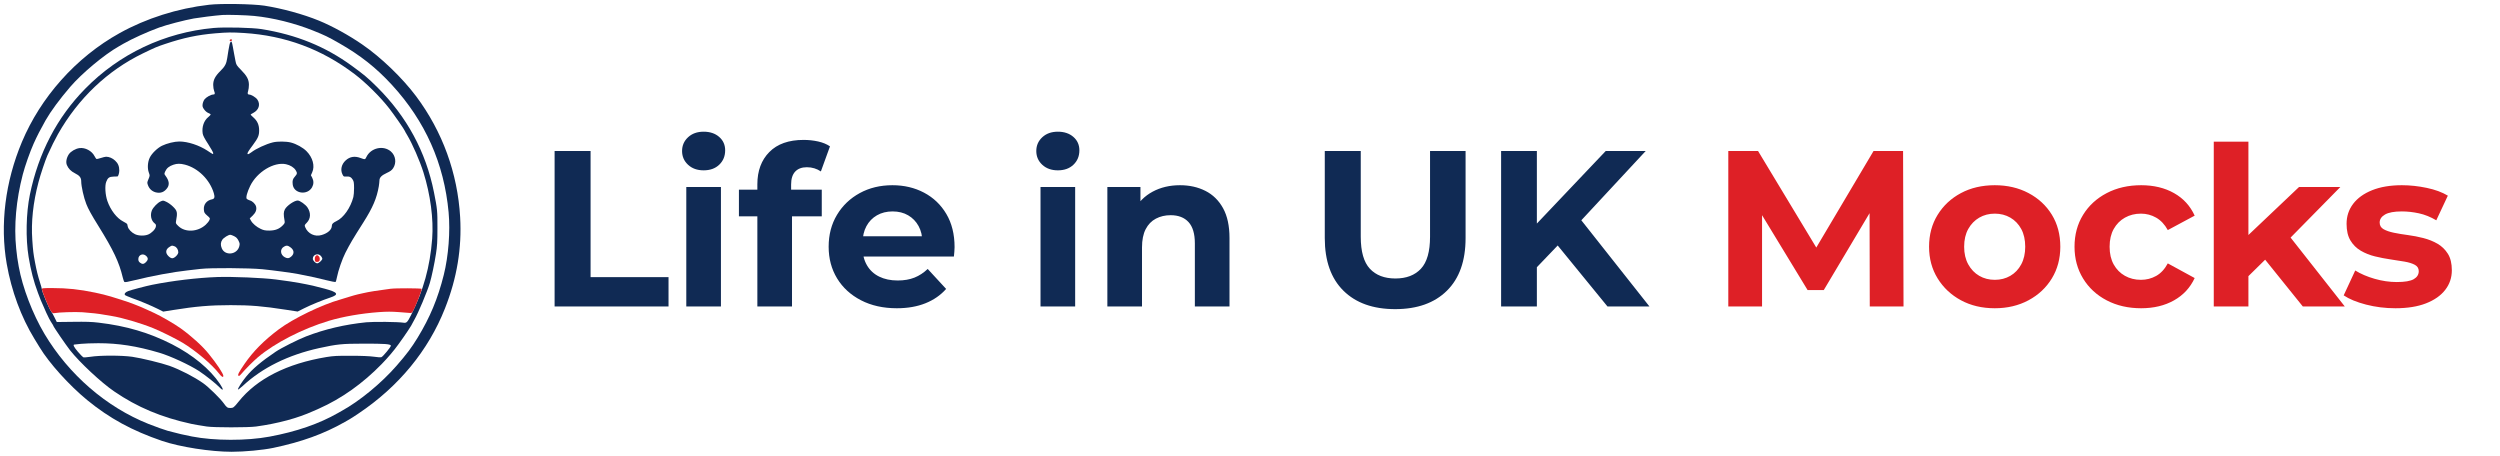
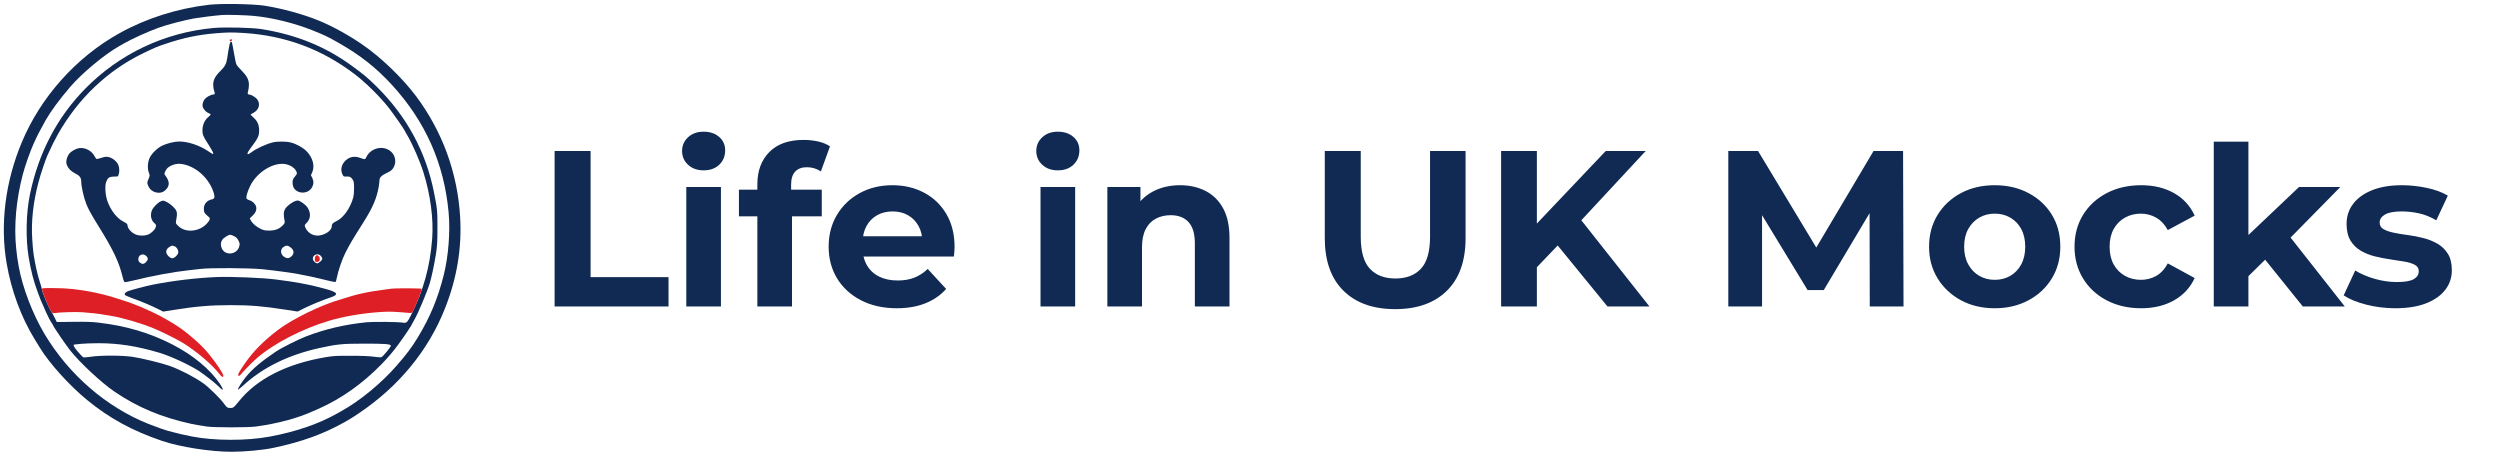
<svg xmlns="http://www.w3.org/2000/svg" viewBox="0 0 3940 718">
  <g transform="translate(0,718) scale(0.1,-0.1)" fill="#102A54" fill-rule="evenodd">
    <path d="M3295 7105 c-497 -57 -991 -214 -1410 -447 -341 -189 -656 -443 -922 -742 -261 -293 -470 -623 -617 -972 -264 -628 -348 -1305 -240 -1923 75 -427 227 -838 436 -1180 22 -36 59 -97 82 -134 150 -249 465 -598 751 -833 351 -287 706 -481 1180 -643 280 -95 764 -171 1096 -171 205 0 490 27 654 61 448 94 797 220 1128 408 20 11 53 30 72 41 20 11 84 52 143 92 634 424 1103 993 1365 1658 189 477 267 950 239 1437 -40 695 -278 1349 -694 1906 -219 292 -556 616 -853 819 -211 145 -470 287 -677 372 -251 103 -586 194 -863 237 -182 27 -683 36 -870 14z m710 -176 c295 -29 634 -113 925 -229 192 -77 237 -99 416 -201 336 -192 580 -385 830 -656 527 -574 823 -1239 894 -2008 28 -304 -2 -691 -76 -987 -93 -373 -217 -670 -414 -993 -98 -159 -164 -248 -331 -440 -239 -274 -580 -555 -864 -711 -11 -6 -38 -21 -60 -34 -298 -170 -656 -293 -1075 -371 -364 -68 -871 -67 -1225 2 -133 26 -206 43 -380 89 -46 12 -188 63 -305 109 -664 265 -1255 776 -1638 1417 -188 316 -347 731 -407 1064 -21 119 -27 159 -40 285 -37 356 -1 762 104 1165 34 132 114 359 172 488 52 116 107 223 187 365 82 144 224 336 388 527 187 217 537 509 768 640 20 11 53 30 73 42 136 78 377 187 561 254 117 43 402 117 547 143 100 17 323 45 450 55 74 6 385 -3 500 -15z" />
    <path d="M3365 6739 c-772 -71 -1484 -408 -2023 -958 -443 -451 -735 -1011 -871 -1668 -60 -291 -68 -692 -20 -983 35 -213 80 -386 147 -565 44 -117 50 -132 86 -210 18 -38 39 -86 46 -105 17 -42 66 -135 92 -172 10 -14 18 -29 18 -32 0 -13 199 -303 264 -386 150 -191 492 -510 696 -649 362 -248 743 -408 1215 -511 50 -11 135 -25 245 -42 113 -17 652 -17 775 0 346 48 652 130 902 243 24 10 64 28 91 40 355 158 689 395 987 701 102 105 187 205 266 314 99 134 219 316 219 329 0 2 14 28 31 57 57 97 203 443 243 578 29 96 74 310 97 460 19 121 23 188 23 405 1 274 -2 301 -55 566 -127 636 -426 1189 -894 1655 -149 148 -209 198 -403 339 -415 302 -872 488 -1418 576 -148 24 -585 34 -759 18z m480 -79 c650 -41 1224 -254 1741 -646 175 -132 412 -366 550 -545 73 -94 244 -340 244 -352 0 -3 17 -34 38 -68 80 -133 197 -401 255 -584 110 -350 162 -737 138 -1048 -34 -442 -137 -813 -334 -1205 -56 -111 -70 -125 -116 -118 -85 14 -471 18 -587 7 -336 -34 -654 -108 -951 -223 -126 -49 -391 -182 -478 -241 -228 -154 -366 -271 -466 -393 -66 -81 -129 -179 -129 -202 0 -7 35 19 78 58 307 285 714 486 1202 594 278 61 362 70 690 70 347 1 440 -6 440 -33 0 -20 -120 -165 -147 -179 -11 -6 -56 -4 -118 6 -66 9 -188 15 -360 15 -223 1 -279 -2 -390 -20 -626 -104 -1098 -344 -1384 -702 -74 -93 -85 -101 -131 -101 -45 0 -57 8 -104 74 -56 78 -241 259 -326 318 -141 99 -360 212 -530 273 -122 43 -445 122 -585 142 -169 24 -513 24 -660 0 -56 -9 -106 -12 -114 -7 -8 4 -46 43 -83 86 -64 75 -83 114 -55 114 6 0 53 5 102 11 50 5 173 10 275 10 315 0 603 -44 960 -150 174 -51 479 -192 630 -291 102 -68 265 -197 319 -254 66 -68 69 -38 7 54 -156 233 -427 456 -755 624 -357 182 -721 290 -1157 341 -105 13 -203 16 -399 13 l-260 -3 -35 71 c-19 39 -44 84 -56 100 -33 46 -144 312 -144 344 0 10 -13 57 -29 106 -34 108 -54 186 -80 324 -24 126 -31 183 -42 348 -20 284 12 587 98 912 30 116 107 345 140 420 61 136 119 252 166 335 321 566 782 1004 1342 1275 199 96 216 103 350 148 287 96 508 143 790 167 195 16 257 17 450 5z" />
    <path d="M3633 6518 c-6 -7 -13 -26 -16 -43 -3 -16 -10 -57 -17 -90 -6 -33 -15 -87 -19 -120 -13 -89 -34 -131 -106 -202 -84 -83 -115 -143 -115 -221 0 -33 7 -76 15 -96 17 -41 13 -56 -16 -56 -35 0 -109 -42 -136 -76 -14 -20 -27 -52 -30 -77 -4 -35 0 -49 26 -84 18 -25 44 -46 65 -54 20 -7 36 -18 36 -24 0 -5 -16 -22 -35 -38 -72 -57 -106 -157 -91 -260 5 -33 29 -79 87 -168 43 -67 79 -131 79 -141 0 -24 3 -25 -89 36 -132 87 -311 146 -445 146 -76 0 -195 -29 -273 -67 -72 -35 -162 -122 -193 -188 -33 -67 -39 -167 -15 -233 18 -49 18 -50 -5 -105 -23 -55 -23 -57 -6 -101 21 -54 62 -91 119 -107 77 -20 138 3 185 71 36 54 27 114 -31 192 -20 27 -20 28 -2 69 22 49 62 81 128 103 60 20 107 20 182 1 207 -54 391 -236 455 -450 18 -62 11 -88 -27 -96 -87 -17 -137 -81 -130 -164 4 -45 9 -54 52 -92 47 -40 48 -43 35 -72 -7 -17 -32 -49 -57 -72 -126 -116 -323 -126 -431 -23 -40 38 -44 46 -38 76 26 141 21 165 -48 232 -28 28 -75 62 -104 75 -51 24 -52 24 -92 6 -47 -21 -115 -92 -136 -140 -30 -74 -13 -161 42 -204 22 -17 25 -26 20 -54 -8 -41 -66 -100 -121 -123 -59 -24 -150 -22 -207 5 -55 26 -105 79 -114 119 -3 15 -7 32 -9 39 -2 7 -31 26 -63 42 -101 51 -200 180 -250 324 -33 97 -42 239 -18 301 24 64 48 81 115 83 31 1 59 2 62 2 13 2 29 54 29 93 0 67 -20 115 -66 157 -40 38 -94 61 -142 61 -12 0 -50 -9 -83 -20 -33 -11 -64 -18 -70 -15 -5 4 -18 23 -29 44 -42 83 -148 139 -237 127 -63 -8 -137 -52 -168 -97 -38 -58 -50 -125 -31 -170 24 -57 64 -98 126 -129 76 -38 100 -70 100 -129 0 -75 40 -256 80 -356 29 -75 83 -174 190 -345 239 -385 327 -571 385 -814 8 -32 19 -64 24 -69 8 -8 56 0 158 26 274 68 612 131 843 156 52 6 142 16 200 23 162 19 766 15 975 -5 169 -17 475 -58 570 -77 63 -13 197 -40 250 -51 22 -4 105 -24 184 -44 79 -20 147 -33 151 -28 4 4 13 37 20 73 21 107 84 289 133 385 79 153 108 203 285 482 148 234 209 377 242 567 5 33 10 74 10 91 0 47 33 81 115 119 57 26 79 43 101 75 56 85 40 199 -37 265 -119 101 -316 56 -385 -89 -19 -41 -22 -41 -92 -15 -90 34 -168 22 -233 -37 -68 -61 -88 -150 -51 -223 16 -33 20 -35 59 -32 51 4 78 -9 103 -51 16 -26 20 -51 20 -132 0 -55 -5 -118 -11 -140 -44 -170 -156 -329 -267 -380 -52 -25 -72 -44 -72 -72 0 -61 -62 -118 -161 -147 -107 -32 -216 20 -259 123 -12 31 -12 34 24 70 64 65 68 156 12 241 -30 46 -120 110 -154 110 -54 0 -173 -82 -203 -141 -21 -42 -22 -80 -4 -179 6 -31 2 -40 -28 -71 -56 -58 -119 -82 -212 -83 -65 0 -90 5 -135 26 -67 31 -129 84 -155 131 l-19 35 47 45 c48 47 65 93 53 141 -10 40 -55 85 -97 97 -22 7 -44 18 -50 25 -17 20 6 105 54 204 108 221 374 382 564 342 67 -14 126 -51 153 -95 27 -43 25 -58 -10 -97 -37 -41 -44 -66 -37 -126 16 -146 230 -178 305 -46 27 49 28 101 2 152 l-20 38 21 48 c44 98 8 232 -90 331 -56 57 -160 115 -247 137 -75 19 -209 20 -284 2 -109 -27 -267 -100 -341 -158 -57 -44 -76 -35 -42 20 9 15 40 59 69 97 82 111 98 149 98 230 0 87 -28 149 -90 204 -24 21 -44 41 -44 45 0 3 17 14 39 25 91 47 119 136 67 212 -23 34 -97 79 -130 79 -24 0 -28 18 -15 58 7 20 12 64 12 97 -1 82 -32 140 -126 235 -70 71 -74 79 -86 140 -7 36 -16 85 -21 110 -5 25 -14 77 -21 115 -14 78 -21 92 -36 73z m57 -3060 c34 -18 51 -35 69 -71 21 -44 22 -51 11 -93 -37 -130 -224 -149 -275 -27 -21 50 -19 95 8 134 22 33 96 79 127 79 9 0 36 -10 60 -22z m-941 -159 c35 -12 61 -53 61 -95 0 -35 -59 -94 -95 -94 -17 0 -39 12 -61 34 -52 52 -44 108 19 146 38 23 35 23 76 9z m1822 -12 c66 -44 73 -105 17 -152 -34 -29 -57 -31 -98 -10 -75 39 -82 132 -12 169 37 21 54 20 93 -7z m-2266 -142 c33 -32 31 -60 -4 -96 -35 -34 -59 -36 -95 -8 -19 15 -26 30 -26 55 0 69 76 99 125 49z m2754 -1 c12 -15 21 -33 21 -41 0 -22 -56 -73 -80 -73 -28 0 -70 43 -70 72 0 68 87 95 129 42z" />
    <path d="M3425 2814 c-312 -11 -719 -60 -1030 -123 -90 -18 -329 -81 -373 -98 -45 -17 -66 -41 -53 -62 4 -6 57 -29 117 -51 128 -45 296 -116 407 -171 l79 -40 156 25 c354 57 585 77 907 77 315 0 508 -16 868 -72 l188 -29 101 51 c105 53 296 131 411 169 146 48 124 84 -85 140 -177 46 -226 58 -288 69 -36 7 -85 16 -110 21 -71 14 -201 33 -370 55 -208 27 -688 47 -925 39z" />
  </g>
  <g transform="translate(0,718) scale(0.1,-0.1)" fill="#DE2026" fill-rule="evenodd">
    <path d="M3620 6544 c0 -9 7 -14 17 -12 25 5 28 28 4 28 -12 0 -21 -6 -21 -16z" />
    <path d="M4975 3144 c-10 -11 -15 -29 -13 -53 2 -29 8 -37 26 -39 13 -2 30 2 38 8 20 17 18 64 -4 83 -23 21 -27 21 -47 1z" />
    <path d="M660 2621 c0 -10 20 -68 44 -127 93 -228 112 -259 155 -249 61 13 324 22 441 14 130 -9 263 -24 340 -39 25 -4 79 -14 120 -20 162 -26 445 -108 652 -191 114 -45 367 -171 468 -232 204 -124 460 -340 572 -484 40 -53 68 -68 68 -37 0 35 -103 191 -232 349 -97 121 -274 281 -443 402 -90 65 -316 196 -414 240 -42 19 -101 46 -131 60 -105 49 -265 110 -370 142 -58 18 -116 36 -130 41 -42 16 -219 62 -305 79 -245 51 -435 71 -667 71 -158 0 -168 -1 -168 -19z" />
    <path d="M6155 2629 c-184 -23 -347 -49 -430 -69 -22 -5 -60 -13 -85 -19 -25 -5 -90 -24 -145 -41 -55 -18 -113 -36 -130 -40 -291 -81 -744 -300 -971 -470 -237 -178 -402 -345 -541 -546 -90 -132 -110 -171 -95 -186 8 -8 20 0 44 28 69 81 186 198 263 264 266 225 701 448 1118 574 221 66 505 116 787 137 130 9 197 9 320 0 85 -7 165 -13 178 -14 15 -1 28 7 37 23 44 76 150 348 140 358 -10 10 -409 12 -490 1z" />
  </g>
  <path fill="#102A54" d="M874.05 483.0V238H930.75V436.8H1053.6V483.0Z M1081.6 483.0V294.7H1136.2V483.0ZM1108.9 268.45Q1093.85 268.45 1084.4 259.7Q1074.95 250.95 1074.95 238Q1074.95 225.05 1084.4 216.3Q1093.85 207.55 1108.9 207.55Q1123.95 207.55 1133.4 215.775Q1142.85 224.0 1142.85 236.95Q1142.85 250.6 1133.575 259.525Q1124.3 268.45 1108.9 268.45Z M1193.6 483.0V290.5Q1193.6 258.65 1212.5 239.575Q1231.4 220.5 1266.4 220.5Q1278.3 220.5 1289.325 222.95Q1300.35 225.4 1308.05 230.65L1293.7 270.2Q1289.15 267.05 1283.55 265.3Q1277.95 263.55 1271.65 263.55Q1259.75 263.55 1253.275 270.375Q1246.8 277.2 1246.8 290.85V308.35L1248.2 331.8V483.0ZM1164.55 340.9V298.9H1295.1V340.9Z M1413.4 485.8Q1381.2 485.8 1356.875 473.2Q1332.55 460.6 1319.25 438.725Q1305.95 416.85 1305.95 388.85Q1305.95 360.5 1319.075 338.625Q1332.2 316.75 1354.95 304.325Q1377.7 291.9 1406.4 291.9Q1434.05 291.9 1456.275 303.625Q1478.5 315.35 1491.45 337.225Q1504.4 359.1 1504.4 389.55Q1504.4 392.7 1504.05 396.725Q1503.7 400.75 1503.35 404.25H1350.4V372.4H1474.65L1453.65 381.85Q1453.65 367.15 1447.7 356.3Q1441.75 345.45 1431.25 339.325Q1420.75 333.2 1406.75 333.2Q1392.75 333.2 1382.075 339.325Q1371.4 345.45 1365.45 356.475Q1359.5 367.5 1359.5 382.55V390.95Q1359.5 406.35 1366.325 418.075Q1373.15 429.8 1385.575 435.925Q1398.0 442.05 1414.8 442.05Q1429.85 442.05 1441.225 437.5Q1452.6 432.95 1462.05 423.85L1491.1 455.35Q1478.15 470.05 1458.55 477.925Q1438.95 485.8 1413.4 485.8Z M1639.85 483.0V294.7H1694.45V483.0ZM1667.15 268.45Q1652.1 268.45 1642.65 259.7Q1633.2 250.95 1633.2 238Q1633.2 225.05 1642.65 216.3Q1652.1 207.55 1667.15 207.55Q1682.2 207.55 1691.65 215.775Q1701.1 224.0 1701.1 236.95Q1701.1 250.6 1691.825 259.525Q1682.55 268.45 1667.15 268.45Z M1745.2 483.0V294.7H1797.35V346.85L1787.55 331.1Q1797.7 312.2 1816.6 302.05Q1835.5 291.9 1859.65 291.9Q1882.05 291.9 1899.725 300.825Q1917.4 309.75 1927.55 328.125Q1937.7 346.5 1937.7 375.2V483.0H1883.1V383.6Q1883.1 360.85 1873.125 350.0Q1863.15 339.15 1844.95 339.15Q1832.0 339.15 1821.675 344.575Q1811.35 350.0 1805.575 361.2Q1799.8 372.4 1799.8 389.9V483.0Z M2198.8 487.2Q2146.65 487.2 2117.25 458.15Q2087.85 429.1 2087.85 375.2V238H2144.55V373.1Q2144.55 408.1 2158.9 423.5Q2173.25 438.9 2199.15 438.9Q2225.05 438.9 2239.4 423.5Q2253.75 408.1 2253.75 373.1V238H2309.75V375.2Q2309.75 429.1 2280.35 458.15Q2250.95 487.2 2198.8 487.2Z M2416.5 427.0 2413.35 361.55 2530.6 238H2593.6L2487.9 351.75L2456.4 385.35ZM2365.75 483.0V238H2422.1V483.0ZM2533.4 483.0 2446.25 376.25 2483.35 336.0 2599.55 483.0Z" />
-   <path fill="#DE2026" d="M2723.8 483.0V238H2770.7L2875.0 410.9H2850.15L2952.7 238H2999.25L2999.95 483.0H2946.75L2946.4 319.55H2956.2L2874.3 457.1H2848.75L2765.1 319.55H2777.0V483.0Z M3143.8 485.8Q3113.7 485.8 3090.425 473.2Q3067.15 460.6 3053.675 438.725Q3040.2 416.85 3040.2 388.85Q3040.2 360.5 3053.675 338.625Q3067.15 316.75 3090.425 304.325Q3113.7 291.9 3143.8 291.9Q3173.55 291.9 3197.0 304.325Q3220.45 316.75 3233.75 338.45Q3247.05 360.15 3247.05 388.85Q3247.05 416.85 3233.75 438.725Q3220.45 460.6 3197.0 473.2Q3173.55 485.8 3143.8 485.8ZM3143.8 441.0Q3157.45 441.0 3168.3 434.7Q3179.15 428.4 3185.45 416.675Q3191.75 404.95 3191.75 388.85Q3191.75 372.4 3185.45 360.85Q3179.15 349.3 3168.3 343.0Q3157.45 336.7 3143.8 336.7Q3130.15 336.7 3119.3 343.0Q3108.45 349.3 3101.975 360.85Q3095.5 372.4 3095.5 388.85Q3095.5 404.95 3101.975 416.675Q3108.45 428.4 3119.3 434.7Q3130.15 441.0 3143.8 441.0Z M3374.45 485.8Q3344.0 485.8 3320.2 473.375Q3296.4 460.95 3282.925 438.9Q3269.45 416.85 3269.45 388.85Q3269.45 360.5 3282.925 338.625Q3296.4 316.75 3320.2 304.325Q3344.0 291.9 3374.45 291.9Q3404.2 291.9 3426.25 304.325Q3448.3 316.75 3458.8 339.85L3416.45 362.6Q3409.1 349.3 3398.075 343.0Q3387.05 336.7 3374.1 336.7Q3360.1 336.7 3348.9 343.0Q3337.7 349.3 3331.225 360.85Q3324.75 372.4 3324.75 388.85Q3324.75 405.3 3331.225 416.85Q3337.7 428.4 3348.9 434.7Q3360.1 441.0 3374.1 441.0Q3387.05 441.0 3398.075 434.875Q3409.1 428.75 3416.45 415.1L3458.8 438.2Q3448.3 460.95 3426.25 473.375Q3404.2 485.8 3374.45 485.8Z M3534.05 444.5 3535.45 378.0 3623.3 294.7H3688.4L3604.05 380.45L3575.7 403.55ZM3488.9 483.0V223.3H3543.5V483.0ZM3629.25 483.0 3565.55 403.9 3599.85 361.55 3695.4 483.0Z M3775.2 485.8Q3751.05 485.8 3728.825 480.025Q3706.6 474.25 3693.65 465.5L3711.85 426.3Q3724.8 434.35 3742.475 439.425Q3760.15 444.5 3777.3 444.5Q3796.2 444.5 3804.075 439.95Q3811.95 435.4 3811.95 427.35Q3811.95 420.7 3805.825 417.375Q3799.7 414.05 3789.55 412.3Q3779.4 410.55 3767.325 408.8Q3755.25 407.05 3743.0 404.075Q3730.75 401.1 3720.6 395.15Q3710.45 389.2 3704.325 379.05Q3698.2 368.9 3698.2 352.8Q3698.2 334.95 3708.525 321.3Q3718.85 307.65 3738.45 299.775Q3758.05 291.9 3785.35 291.9Q3804.6 291.9 3824.55 296.1Q3844.5 300.3 3857.8 308.35L3839.6 347.2Q3825.95 339.15 3812.125 336.175Q3798.3 333.2 3785.35 333.2Q3767.15 333.2 3758.75 338.1Q3750.35 343.0 3750.35 350.7Q3750.35 357.7 3756.475 361.2Q3762.6 364.7 3772.75 366.8Q3782.9 368.9 3794.975 370.475Q3807.05 372.05 3819.3 375.2Q3831.55 378.35 3841.525 384.125Q3851.5 389.9 3857.8 399.875Q3864.1 409.85 3864.1 425.95Q3864.1 443.45 3853.6 456.925Q3843.1 470.4 3823.325 478.1Q3803.55 485.8 3775.2 485.8Z" />
+   <path fill="#102A54" d="M2723.8 483.0V238H2770.7L2875.0 410.9H2850.15L2952.7 238H2999.25L2999.95 483.0H2946.75L2946.4 319.55H2956.2L2874.3 457.1H2848.75L2765.1 319.55H2777.0V483.0Z M3143.8 485.8Q3113.7 485.8 3090.425 473.2Q3067.15 460.6 3053.675 438.725Q3040.2 416.85 3040.2 388.85Q3040.2 360.5 3053.675 338.625Q3067.15 316.75 3090.425 304.325Q3113.7 291.9 3143.8 291.9Q3173.55 291.9 3197.0 304.325Q3220.45 316.75 3233.75 338.45Q3247.05 360.15 3247.05 388.85Q3247.05 416.85 3233.75 438.725Q3220.45 460.6 3197.0 473.2Q3173.55 485.8 3143.8 485.8ZM3143.8 441.0Q3157.45 441.0 3168.3 434.7Q3179.15 428.4 3185.45 416.675Q3191.75 404.95 3191.75 388.85Q3191.75 372.4 3185.45 360.85Q3179.15 349.3 3168.3 343.0Q3157.45 336.7 3143.8 336.7Q3130.15 336.7 3119.3 343.0Q3108.45 349.3 3101.975 360.85Q3095.5 372.4 3095.5 388.85Q3095.5 404.95 3101.975 416.675Q3108.45 428.4 3119.3 434.7Q3130.15 441.0 3143.8 441.0Z M3374.45 485.8Q3344.0 485.8 3320.2 473.375Q3296.4 460.95 3282.925 438.9Q3269.45 416.85 3269.45 388.85Q3269.45 360.5 3282.925 338.625Q3296.4 316.75 3320.2 304.325Q3344.0 291.9 3374.45 291.9Q3404.2 291.9 3426.25 304.325Q3448.3 316.75 3458.8 339.85L3416.45 362.6Q3409.1 349.3 3398.075 343.0Q3387.05 336.7 3374.1 336.7Q3360.1 336.7 3348.9 343.0Q3337.7 349.3 3331.225 360.85Q3324.75 372.4 3324.75 388.85Q3324.75 405.3 3331.225 416.85Q3337.7 428.4 3348.9 434.7Q3360.1 441.0 3374.1 441.0Q3387.05 441.0 3398.075 434.875Q3409.1 428.75 3416.45 415.1L3458.8 438.2Q3448.3 460.95 3426.25 473.375Q3404.2 485.8 3374.45 485.8Z M3534.05 444.5 3535.45 378.0 3623.3 294.7H3688.4L3604.05 380.45L3575.7 403.55ZM3488.9 483.0V223.3H3543.5V483.0ZM3629.25 483.0 3565.55 403.9 3599.85 361.55 3695.4 483.0Z M3775.2 485.8Q3751.05 485.8 3728.825 480.025Q3706.6 474.25 3693.65 465.5L3711.85 426.3Q3724.8 434.35 3742.475 439.425Q3760.15 444.5 3777.3 444.5Q3796.2 444.5 3804.075 439.95Q3811.95 435.4 3811.95 427.35Q3811.95 420.7 3805.825 417.375Q3799.7 414.05 3789.55 412.3Q3779.4 410.55 3767.325 408.8Q3755.25 407.05 3743.0 404.075Q3730.75 401.1 3720.6 395.15Q3710.45 389.2 3704.325 379.05Q3698.2 368.9 3698.2 352.8Q3698.2 334.95 3708.525 321.3Q3718.85 307.65 3738.45 299.775Q3758.05 291.9 3785.35 291.9Q3804.6 291.9 3824.55 296.1Q3844.5 300.3 3857.8 308.35L3839.6 347.2Q3825.95 339.15 3812.125 336.175Q3798.3 333.2 3785.35 333.2Q3767.15 333.2 3758.75 338.1Q3750.35 343.0 3750.35 350.7Q3750.35 357.7 3756.475 361.2Q3762.6 364.7 3772.75 366.8Q3782.9 368.9 3794.975 370.475Q3807.05 372.05 3819.3 375.2Q3831.55 378.35 3841.525 384.125Q3851.5 389.9 3857.8 399.875Q3864.1 409.85 3864.1 425.95Q3864.1 443.45 3853.6 456.925Q3843.1 470.4 3823.325 478.1Q3803.55 485.8 3775.2 485.8Z" />
</svg>
